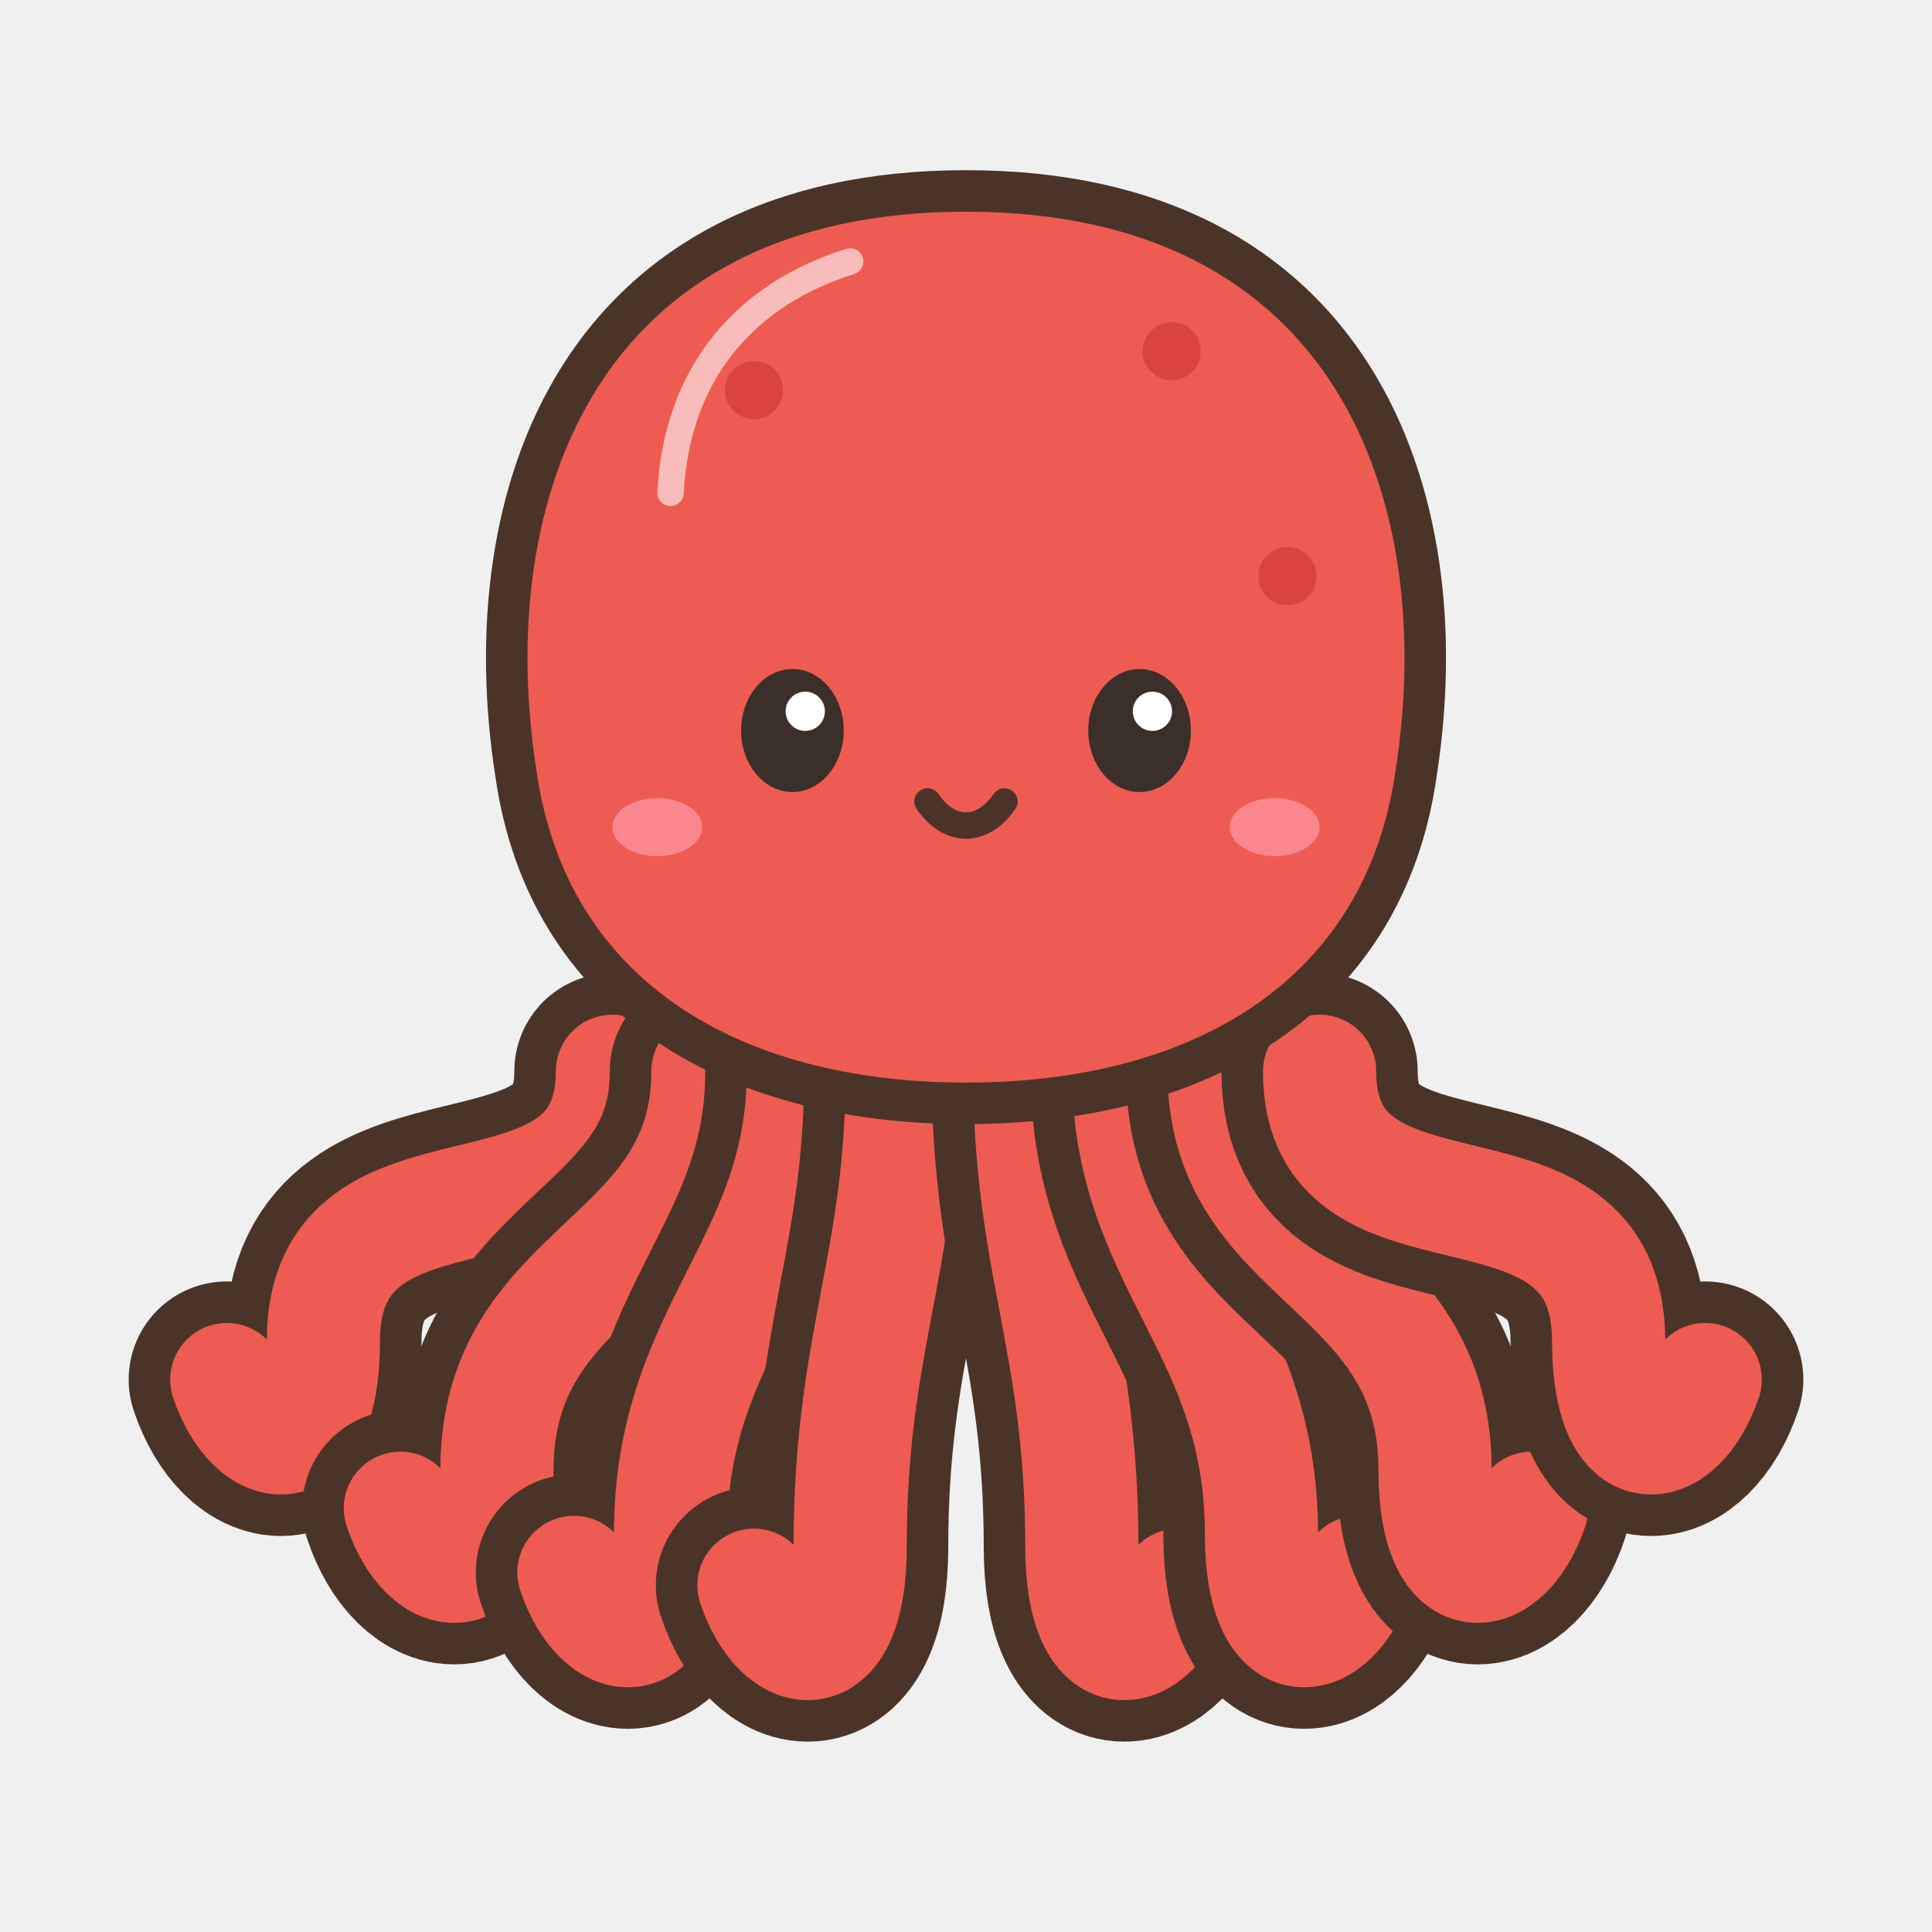
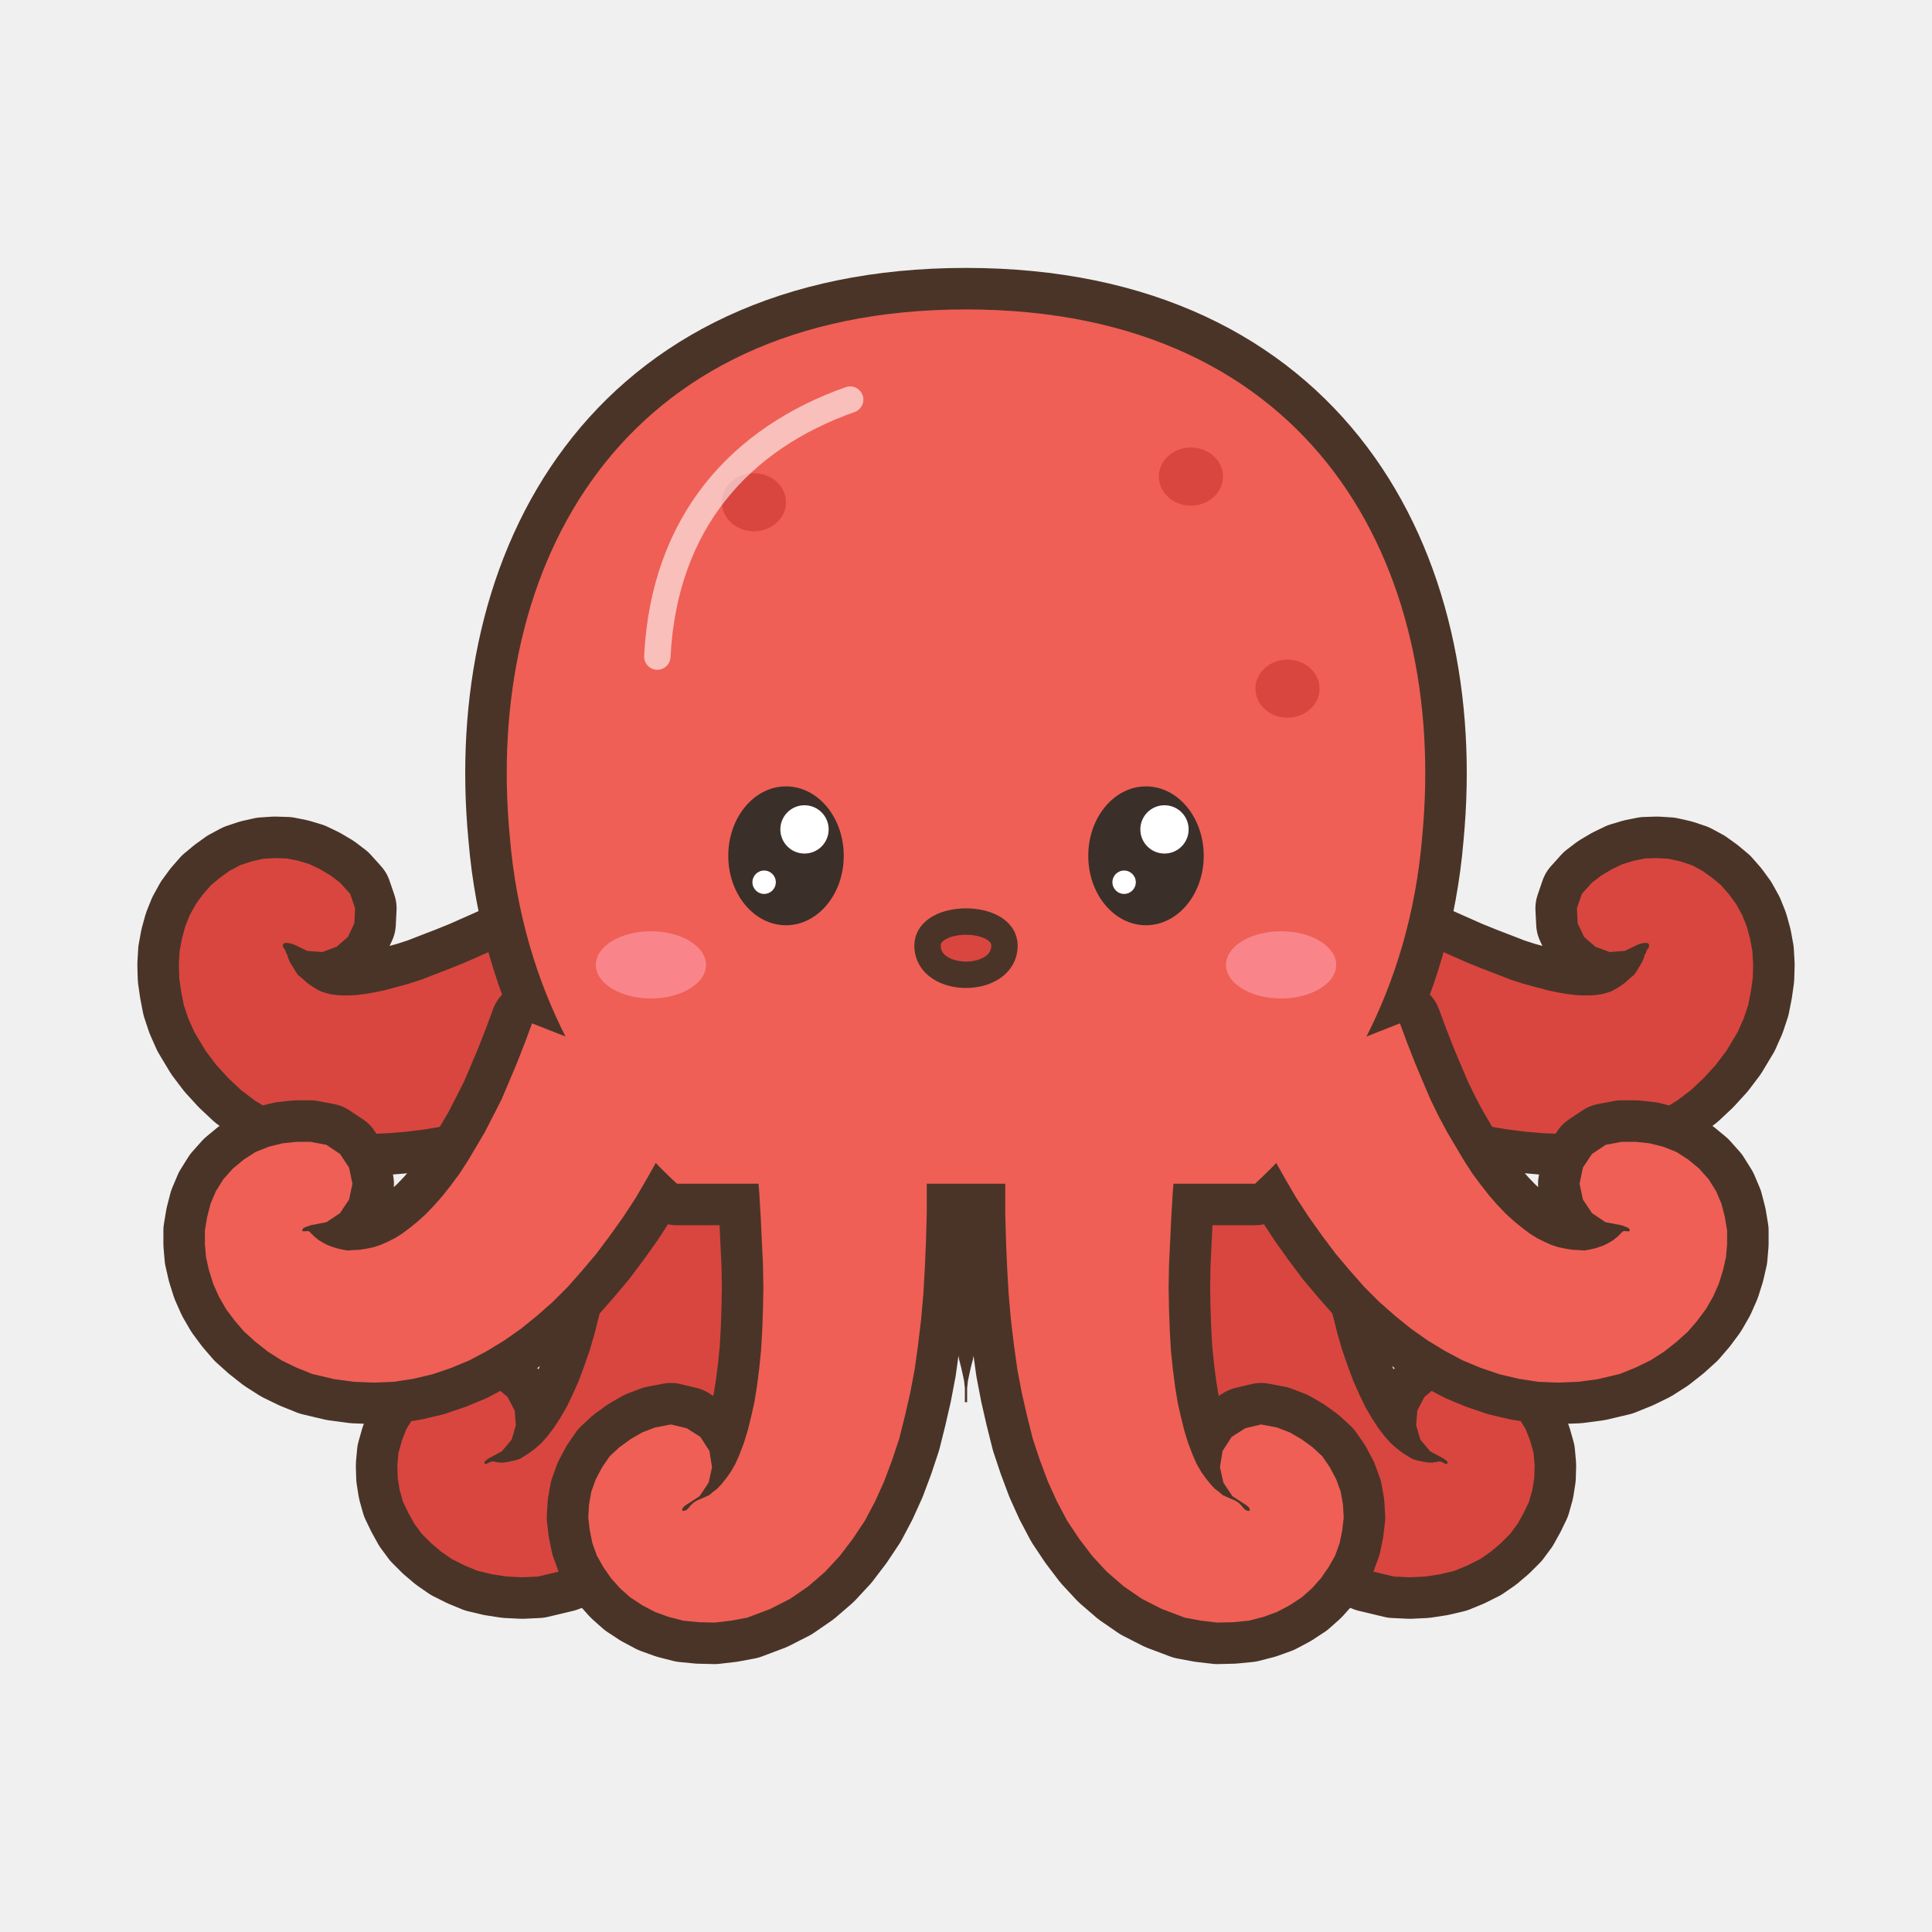
<svg xmlns="http://www.w3.org/2000/svg" viewBox="0 0 512 512" width="512" height="512">
-   <path d="M162.3 283.9 C162.3 335 85.7 300.9 85.7 355.4 C85.7 389.5 67 386.1 60.1 365.6" fill="none" stroke="#4a3428" stroke-width="52" stroke-linejoin="round" stroke-linecap="round" />
-   <path d="M162.3 283.9 C162.3 335 85.7 300.9 85.7 355.4 C85.7 389.5 67 386.1 60.1 365.6" fill="none" stroke="#ee5b52" stroke-width="30" stroke-linejoin="round" stroke-linecap="round" />
-   <path d="M187.6 283.9 C187.6 335 131.7 335 131.7 389.5 C131.7 423.5 112.9 420.1 106.1 399.7" fill="none" stroke="#4a3428" stroke-width="52" stroke-linejoin="round" stroke-linecap="round" />
-   <path d="M187.6 283.9 C187.6 335 131.7 335 131.7 389.5 C131.7 423.5 112.9 420.1 106.1 399.7" fill="none" stroke="#ee5b52" stroke-width="30" stroke-linejoin="round" stroke-linecap="round" />
-   <path d="M212.9 283.9 C212.9 335 177.7 352 177.7 406.5 C177.7 440.6 158.9 437.2 152.1 416.7" fill="none" stroke="#4a3428" stroke-width="52" stroke-linejoin="round" stroke-linecap="round" />
-   <path d="M212.9 283.9 C212.9 335 177.7 352 177.7 406.5 C177.7 440.6 158.9 437.2 152.1 416.7" fill="none" stroke="#ee5b52" stroke-width="30" stroke-linejoin="round" stroke-linecap="round" />
-   <path d="M239.1 283.9 C239.1 335 225.3 355.4 225.3 409.9 C225.3 444 206.6 440.6 199.8 420.1" fill="none" stroke="#4a3428" stroke-width="52" stroke-linejoin="round" stroke-linecap="round" />
-   <path d="M239.1 283.9 C239.1 335 225.3 355.4 225.3 409.9 C225.3 444 206.6 440.6 199.8 420.1" fill="none" stroke="#ee5b52" stroke-width="30" stroke-linejoin="round" stroke-linecap="round" />
-   <path d="M272.9 283.9 C272.9 335 286.7 355.4 286.7 409.9 C286.7 444 305.4 440.6 312.2 420.1" fill="none" stroke="#4a3428" stroke-width="52" stroke-linejoin="round" stroke-linecap="round" />
-   <path d="M272.9 283.9 C272.9 335 286.7 355.4 286.7 409.9 C286.7 444 305.4 440.6 312.2 420.1" fill="none" stroke="#ee5b52" stroke-width="30" stroke-linejoin="round" stroke-linecap="round" />
-   <path d="M299.1 283.9 C299.1 335 334.3 352 334.3 406.5 C334.3 440.6 353.1 437.2 359.9 416.7" fill="none" stroke="#4a3428" stroke-width="52" stroke-linejoin="round" stroke-linecap="round" />
-   <path d="M299.1 283.9 C299.1 335 334.3 352 334.3 406.5 C334.3 440.6 353.1 437.2 359.9 416.7" fill="none" stroke="#ee5b52" stroke-width="30" stroke-linejoin="round" stroke-linecap="round" />
-   <path d="M324.4 283.9 C324.4 335 380.3 335 380.3 389.5 C380.3 423.5 399.1 420.1 405.9 399.7" fill="none" stroke="#4a3428" stroke-width="52" stroke-linejoin="round" stroke-linecap="round" />
-   <path d="M324.4 283.9 C324.4 335 380.3 335 380.3 389.5 C380.3 423.5 399.1 420.1 405.9 399.7" fill="none" stroke="#ee5b52" stroke-width="30" stroke-linejoin="round" stroke-linecap="round" />
-   <path d="M349.7 283.9 C349.7 335 426.3 300.9 426.3 355.4 C426.3 389.5 445 386.1 451.9 365.6" fill="none" stroke="#4a3428" stroke-width="52" stroke-linejoin="round" stroke-linecap="round" />
-   <path d="M349.7 283.9 C349.7 335 426.3 300.9 426.3 355.4 C426.3 389.5 445 386.1 451.9 365.6" fill="none" stroke="#ee5b52" stroke-width="30" stroke-linejoin="round" stroke-linecap="round" />
-   <path d="M256 50.6 C358.2 50.6 387.1 130.6 375.2 205.5 C366.7 263.5 319 292.4 256 292.4 C193 292.4 145.3 263.5 136.8 205.5 C124.9 130.6 153.8 50.6 256 50.6 Z" fill="#ee5b52" stroke="#4a3428" stroke-width="11" stroke-linejoin="round" stroke-linecap="round" />
-   <circle cx="199.8" cy="103.4" r="7.7" fill="#d9443f" />
-   <circle cx="310.5" cy="93.1" r="7.7" fill="#d9443f" />
-   <circle cx="341.2" cy="152.7" r="7.7" fill="#d9443f" />
-   <ellipse cx="210" cy="193.6" rx="13.6" ry="16.3" fill="#3b2f2a" />
-   <circle cx="213.4" cy="188.5" r="5.2" fill="#ffffff" />
-   <ellipse cx="174.2" cy="219.2" rx="11.9" ry="7.7" fill="#ff9aa8" fill-opacity="0.7" />
-   <ellipse cx="302" cy="193.6" rx="13.6" ry="16.3" fill="#3b2f2a" />
-   <circle cx="305.4" cy="188.5" r="5.2" fill="#ffffff" />
-   <ellipse cx="337.8" cy="219.2" rx="11.9" ry="7.7" fill="#ff9aa8" fill-opacity="0.7" />
-   <path d="M245.8 212.4 C251.7 220.9 260.3 220.9 266.2 212.4" fill="none" stroke="#4a3428" stroke-width="7" stroke-linejoin="round" stroke-linecap="round" />
-   <path d="M177.7 130.6 C179.4 98.2 198.1 77.8 225.3 69.3" fill="none" stroke="#ffffff" stroke-width="7" stroke-linejoin="round" stroke-linecap="round" stroke-opacity="0.6" />
+   <path d="M166.7 291.1 L166.2 297.3 L165.8 303.3 L165.2 309.5 L164.5 315.4 L163.9 321.3 L163 327.1 L162.2 332.7 L161.1 338.2 L160 343.5 L158.8 348.5 L157.6 353.3 L156.3 357.8 L154.8 362.1 L153.3 366.1 L151.7 369.7 L150.1 373 L148.4 375.9 L146.7 378.5 L145 380.7 L143.4 382.5 L141.8 383.9 L140.2 385.1 L138.6 386.1 L137.8 386.6 L136.6 387 L135.6 387.2 L134.7 387.4 L134 387.5 L133.4 387.6 L132.8 387.6 L132.3 387.6 L131.8 387.5 L131.5 387.5 L131.2 387.4 L130.8 387.3 L130.6 387.3 L130.3 387.3 L130.1 387.4 L129.8 387.5 L129.6 387.6 L129.4 387.7 L129 387.9 L128.8 388 L128.5 387.9 L128.4 387.7 L128.4 387.4 L128.8 387 L129.5 386.5 L133 384.6 L135.6 381.5 L136.7 377.7 L136.4 373.8 L134.5 370.2 L131.4 367.6 L127.6 366.5 L123.7 366.9 L120.3 367.8 L117.2 369.2 L114.4 371 L111.7 373.3 L109.5 375.8 L107.7 378.7 L106.5 381.8 L105.6 385 L105.3 388.3 L105.4 391.6 L105.9 394.8 L106.8 398 L108.2 400.9 L109.8 403.8 L111.8 406.5 L114.2 408.9 L116.9 411.2 L119.8 413.2 L123.2 414.9 L126.6 416.3 L130.4 417.2 L134.3 417.8 L138.4 418 L142.6 417.8 L149.3 416.2 L154.7 414.1 L159.9 411.4 L164.6 408.2 L169 404.5 L173 400.5 L176.6 396.2 L180 391.6 L183.1 386.7 L185.9 381.6 L188.6 376.2 L190.9 370.8 L193.2 365.1 L195.3 359.3 L197.2 353.2 L198.9 347.2 L200.6 340.9 L202.1 334.6 L203.5 328.1 L204.8 321.7 L206 315.1 L207.1 308.5 L208.1 301.9 L209.1 295.3 Z M302.9 295.3 L303.9 301.9 L304.9 308.5 L306 315.1 L307.2 321.7 L308.5 328.1 L309.9 334.6 L311.4 340.9 L313.1 347.2 L314.8 353.2 L316.7 359.3 L318.8 365.1 L321.1 370.8 L323.4 376.2 L326.1 381.6 L328.9 386.7 L332 391.6 L335.4 396.2 L339 400.5 L343 404.5 L347.4 408.2 L352.1 411.4 L357.3 414.1 L362.7 416.2 L369.4 417.8 L373.6 418 L377.7 417.8 L381.6 417.2 L385.4 416.3 L388.8 414.9 L392.2 413.2 L395.1 411.2 L397.8 408.9 L400.2 406.5 L402.2 403.8 L403.8 400.9 L405.2 398 L406.1 394.8 L406.6 391.6 L406.7 388.3 L406.4 385 L405.5 381.8 L404.3 378.7 L402.5 375.8 L400.3 373.3 L397.6 371 L394.8 369.2 L391.7 367.8 L388.3 366.9 L384.4 366.5 L380.6 367.6 L377.5 370.2 L375.6 373.8 L375.3 377.7 L376.4 381.5 L379 384.6 L382.5 386.5 L383.2 387 L383.6 387.4 L383.6 387.7 L383.5 387.9 L383.2 388 L383 387.9 L382.6 387.7 L382.4 387.6 L382.2 387.5 L381.9 387.4 L381.7 387.3 L381.4 387.3 L381.2 387.3 L380.8 387.4 L380.5 387.5 L380.2 387.5 L379.7 387.6 L379.2 387.6 L378.6 387.6 L378 387.5 L377.3 387.4 L376.4 387.2 L375.4 387 L374.2 386.6 L373.4 386.1 L371.8 385.1 L370.2 383.9 L368.6 382.5 L367 380.7 L365.3 378.5 L363.6 375.9 L361.9 373 L360.3 369.7 L358.7 366.1 L357.2 362.1 L355.7 357.8 L354.4 353.3 L353.2 348.5 L352 343.5 L350.9 338.2 L349.8 332.7 L349 327.1 L348.1 321.3 L347.5 315.4 L346.8 309.5 L346.2 303.3 L345.8 297.3 L345.3 291.1 Z M141.8 246.5 L137 248.8 L132.2 251.1 L127.7 253.1 L123.4 255 L119.2 256.7 L115.3 258.2 L111.7 259.6 L108.3 260.7 L105 261.6 L102 262.4 L99.2 263 L96.8 263.4 L94.5 263.7 L92.5 263.8 L90.7 263.8 L89.2 263.7 L87.7 263.5 L86.5 263.2 L85.2 262.8 L84 262.2 L82.7 261.4 L81.3 260.4 L80 259.2 L79 258.4 L78.3 257.4 L77.7 256.4 L77.2 255.6 L76.8 254.9 L76.5 254.2 L76.3 253.7 L76.2 253.2 L76 252.8 L75.8 252.5 L75.7 252.2 L75.6 251.9 L75.5 251.7 L75.4 251.5 L75.2 251.3 L75.1 251.1 L75 250.9 L75 250.7 L75 250.5 L75 250.2 L75.3 250 L75.6 249.9 L76.2 249.9 L76.9 250 L77.9 250.3 L81.4 252 L85.4 252.3 L89.2 250.9 L92.2 248.3 L93.9 244.7 L94.1 240.7 L92.8 236.9 L90.1 233.9 L87.6 232 L84.9 230.4 L82 229 L79 228.1 L76 227.5 L72.8 227.4 L69.7 227.6 L66.6 228.3 L63.6 229.3 L60.8 230.8 L58.3 232.6 L55.9 234.6 L53.8 237 L51.9 239.6 L50.3 242.5 L49.1 245.5 L48.2 248.8 L47.6 252.1 L47.4 255.6 L47.5 259.2 L48 262.7 L48.7 266.3 L49.9 269.9 L51.5 273.5 L54.5 278.5 L57.3 282.2 L60.5 285.7 L63.9 288.9 L67.6 291.7 L71.6 294.1 L75.8 296.1 L80.2 297.7 L84.7 298.9 L89.2 299.8 L93.8 300.3 L98.5 300.5 L103.1 300.3 L107.8 299.9 L112.6 299.3 L117.4 298.5 L122.3 297.5 L127.2 296.2 L132.3 294.8 L137.4 293.2 L142.7 291.5 L147.9 289.6 L153.4 287.6 L159 285.5 Z M353 285.5 L358.6 287.6 L364.1 289.6 L369.3 291.5 L374.6 293.2 L379.7 294.8 L384.8 296.2 L389.7 297.5 L394.6 298.5 L399.4 299.3 L404.2 299.9 L408.9 300.3 L413.5 300.5 L418.2 300.3 L422.8 299.8 L427.3 298.9 L431.8 297.7 L436.2 296.1 L440.4 294.1 L444.4 291.7 L448.1 288.9 L451.5 285.7 L454.7 282.2 L457.5 278.5 L460.5 273.5 L462.1 269.9 L463.3 266.3 L464 262.7 L464.5 259.2 L464.6 255.6 L464.4 252.1 L463.8 248.8 L462.9 245.5 L461.7 242.5 L460.1 239.6 L458.2 237 L456.1 234.6 L453.7 232.6 L451.2 230.8 L448.4 229.3 L445.4 228.3 L442.3 227.6 L439.2 227.4 L436 227.5 L433 228.1 L430 229 L427.1 230.4 L424.4 232 L421.9 233.9 L419.2 236.9 L417.9 240.7 L418.1 244.7 L419.8 248.3 L422.8 250.9 L426.6 252.3 L430.6 252 L434.1 250.3 L435.1 250 L435.8 249.9 L436.4 249.9 L436.7 250 L437 250.2 L437 250.5 L437 250.7 L437 250.9 L436.9 251.1 L436.8 251.3 L436.6 251.5 L436.5 251.7 L436.4 251.9 L436.3 252.2 L436.2 252.5 L436 252.8 L435.8 253.2 L435.7 253.7 L435.5 254.2 L435.2 254.9 L434.8 255.6 L434.3 256.4 L433.7 257.4 L433 258.4 L432 259.2 L430.7 260.4 L429.3 261.4 L428 262.2 L426.8 262.8 L425.5 263.2 L424.3 263.5 L422.8 263.7 L421.3 263.8 L419.5 263.8 L417.5 263.7 L415.2 263.4 L412.8 263 L410 262.4 L407 261.6 L403.7 260.7 L400.3 259.6 L396.7 258.2 L392.8 256.7 L388.6 255 L384.3 253.1 L379.8 251.1 L375 248.8 L370.2 246.5 Z" fill="#4a3428" stroke="#4a3428" stroke-width="22" stroke-linejoin="round" stroke-linecap="round" />
+   <path d="M166.7 291.1 L166.2 297.3 L165.8 303.3 L165.2 309.5 L164.5 315.4 L163.9 321.3 L163 327.1 L162.2 332.7 L161.1 338.2 L160 343.5 L158.8 348.5 L157.6 353.3 L156.3 357.8 L154.8 362.1 L153.3 366.1 L151.7 369.7 L150.1 373 L148.4 375.9 L146.7 378.5 L145 380.7 L143.4 382.5 L141.8 383.9 L140.2 385.1 L138.6 386.1 L137.8 386.6 L136.6 387 L135.6 387.2 L134.7 387.4 L134 387.5 L133.4 387.6 L132.8 387.6 L132.3 387.6 L131.8 387.5 L131.5 387.5 L131.2 387.4 L130.8 387.3 L130.6 387.3 L130.3 387.3 L130.1 387.4 L129.8 387.5 L129.6 387.6 L129.4 387.7 L129 387.9 L128.8 388 L128.5 387.9 L128.4 387.7 L128.4 387.4 L128.8 387 L129.5 386.5 L133 384.6 L135.6 381.5 L136.7 377.7 L136.4 373.8 L134.5 370.2 L131.4 367.6 L127.6 366.5 L123.7 366.9 L120.3 367.8 L117.2 369.2 L114.4 371 L111.7 373.3 L109.5 375.8 L107.7 378.7 L106.5 381.8 L105.6 385 L105.3 388.3 L105.4 391.6 L105.9 394.8 L106.8 398 L108.2 400.9 L109.8 403.8 L111.8 406.5 L114.2 408.9 L116.9 411.2 L119.8 413.2 L123.2 414.9 L126.6 416.3 L130.4 417.2 L134.3 417.8 L138.4 418 L142.6 417.8 L149.3 416.2 L154.7 414.1 L159.9 411.4 L164.6 408.2 L169 404.5 L173 400.5 L176.6 396.2 L180 391.6 L183.1 386.7 L185.9 381.6 L188.6 376.2 L190.9 370.8 L193.2 365.1 L195.3 359.3 L197.2 353.2 L198.9 347.2 L200.6 340.9 L202.1 334.6 L203.5 328.1 L204.8 321.7 L206 315.1 L207.1 308.5 L208.1 301.9 L209.1 295.3 Z" fill="#d9463f" />
+   <path d="M302.9 295.3 L303.9 301.9 L304.9 308.5 L306 315.1 L307.2 321.7 L308.5 328.1 L309.9 334.6 L311.4 340.9 L313.1 347.2 L314.8 353.2 L316.7 359.3 L318.8 365.1 L321.1 370.8 L323.4 376.2 L326.1 381.6 L328.9 386.7 L332 391.6 L335.4 396.2 L339 400.5 L343 404.5 L347.4 408.2 L352.1 411.4 L357.3 414.1 L362.7 416.2 L369.4 417.8 L373.6 418 L377.7 417.8 L381.6 417.2 L385.4 416.3 L388.8 414.9 L392.2 413.2 L395.1 411.2 L397.8 408.9 L400.2 406.5 L402.2 403.8 L403.8 400.9 L405.2 398 L406.1 394.8 L406.6 391.6 L406.7 388.3 L406.4 385 L405.5 381.8 L404.3 378.7 L402.5 375.8 L400.3 373.3 L397.6 371 L394.8 369.2 L391.7 367.8 L388.3 366.9 L384.4 366.5 L380.6 367.6 L377.5 370.2 L375.6 373.8 L375.3 377.7 L376.4 381.5 L379 384.6 L382.5 386.5 L383.2 387 L383.6 387.4 L383.6 387.7 L383.5 387.9 L383.2 388 L383 387.9 L382.6 387.7 L382.4 387.6 L382.2 387.5 L381.9 387.4 L381.7 387.3 L381.4 387.3 L381.2 387.3 L380.8 387.4 L380.5 387.5 L380.2 387.5 L379.7 387.6 L379.2 387.6 L378.6 387.6 L378 387.5 L377.3 387.4 L376.4 387.2 L375.4 387 L374.2 386.6 L373.4 386.1 L371.8 385.1 L370.2 383.9 L368.6 382.5 L367 380.7 L365.3 378.5 L363.6 375.9 L361.9 373 L360.3 369.7 L358.7 366.1 L357.2 362.1 L355.7 357.8 L354.4 353.3 L353.2 348.5 L352 343.5 L350.9 338.2 L349.8 332.7 L349 327.1 L348.1 321.3 L347.5 315.4 L346.8 309.5 L346.2 303.3 L345.8 297.3 L345.3 291.1 Z" fill="#d9463f" />
+   <path d="M141.8 246.5 L137 248.8 L132.2 251.1 L127.7 253.1 L123.4 255 L119.2 256.7 L115.3 258.2 L111.7 259.6 L108.3 260.7 L105 261.6 L102 262.4 L99.2 263 L96.8 263.4 L94.5 263.7 L92.5 263.8 L90.7 263.8 L89.2 263.7 L87.7 263.5 L86.5 263.2 L85.2 262.8 L84 262.2 L82.7 261.4 L81.3 260.4 L80 259.2 L79 258.4 L78.3 257.4 L77.7 256.4 L77.2 255.6 L76.8 254.9 L76.5 254.2 L76.3 253.7 L76.2 253.2 L76 252.8 L75.8 252.5 L75.7 252.2 L75.6 251.9 L75.5 251.7 L75.4 251.5 L75.2 251.3 L75.1 251.1 L75 250.9 L75 250.7 L75 250.5 L75 250.2 L75.3 250 L75.6 249.9 L76.2 249.9 L76.9 250 L77.9 250.3 L81.4 252 L85.4 252.3 L89.2 250.9 L92.2 248.3 L93.9 244.7 L94.1 240.7 L92.8 236.9 L90.1 233.9 L87.6 232 L84.9 230.4 L82 229 L79 228.1 L76 227.5 L72.8 227.4 L69.7 227.6 L66.6 228.3 L63.6 229.3 L60.8 230.8 L58.3 232.6 L55.9 234.6 L53.8 237 L51.9 239.6 L50.3 242.5 L49.1 245.5 L48.2 248.8 L47.6 252.1 L47.4 255.6 L47.5 259.2 L48 262.7 L48.7 266.3 L49.9 269.9 L51.5 273.5 L54.5 278.5 L57.3 282.2 L60.5 285.7 L63.9 288.9 L67.6 291.7 L71.6 294.1 L75.8 296.1 L80.2 297.7 L84.7 298.9 L89.2 299.8 L93.8 300.3 L98.5 300.5 L103.1 300.3 L107.8 299.9 L112.6 299.3 L117.4 298.5 L122.3 297.5 L127.2 296.2 L132.3 294.8 L137.4 293.2 L142.7 291.5 L147.9 289.6 L153.4 287.6 L159 285.5 Z" fill="#d9463f" />
+   <path d="M353 285.5 L358.6 287.6 L364.1 289.6 L369.3 291.5 L374.6 293.2 L379.7 294.8 L384.8 296.2 L389.7 297.5 L394.6 298.5 L399.4 299.3 L404.2 299.9 L408.9 300.3 L413.5 300.5 L418.2 300.3 L422.8 299.8 L427.3 298.9 L431.8 297.7 L436.2 296.1 L440.4 294.1 L444.4 291.7 L448.1 288.9 L451.5 285.7 L454.7 282.2 L457.5 278.5 L460.5 273.5 L462.1 269.9 L463.3 266.3 L464 262.7 L464.5 259.2 L464.6 255.6 L464.4 252.1 L463.8 248.8 L462.9 245.5 L461.7 242.5 L460.1 239.6 L458.2 237 L456.1 234.6 L453.7 232.6 L451.2 230.8 L448.4 229.3 L445.4 228.3 L442.3 227.6 L439.2 227.4 L436 227.5 L433 228.1 L430 229 L427.1 230.4 L424.4 232 L421.9 233.9 L419.2 236.9 L417.9 240.7 L418.1 244.7 L419.8 248.3 L422.8 250.9 L426.6 252.3 L430.6 252 L434.1 250.3 L435.1 250 L435.8 249.9 L436.4 249.9 L436.7 250 L437 250.2 L437 250.5 L437 250.7 L437 250.9 L436.9 251.1 L436.8 251.3 L436.6 251.5 L436.5 251.7 L436.4 251.9 L436.3 252.2 L436.2 252.5 L436 252.8 L435.8 253.2 L435.7 253.7 L435.5 254.2 L435.2 254.9 L434.8 255.6 L434.3 256.4 L433.7 257.4 L433 258.4 L432 259.2 L430.7 260.4 L429.3 261.4 L428 262.2 L426.8 262.8 L425.5 263.2 L424.3 263.5 L422.8 263.7 L421.3 263.8 L419.5 263.8 L417.5 263.7 L415.2 263.4 L412.8 263 L410 262.4 L407 261.6 L403.7 260.7 L400.3 259.6 L396.7 258.2 L392.8 256.7 L388.6 255 L384.3 253.1 L379.8 251.1 L375 248.8 L370.2 246.5 Z" fill="#d9463f" />
+   <path d="M199 295.2 L199.8 302.2 L200.6 309.1 L201.2 315.9 L201.6 322.6 L201.9 329 L202.2 335.2 L202.3 341.2 L202.2 346.9 L202 352.5 L201.7 357.8 L201.2 362.7 L200.6 367.4 L199.9 371.7 L199 375.7 L198.1 379.3 L197.1 382.5 L196 385.4 L194.9 387.9 L193.7 390 L192.5 391.7 L191.3 393.2 L190.1 394.5 L188.8 395.5 L188 396.2 L186.9 396.7 L186 397.1 L185.3 397.4 L184.8 397.6 L184.5 397.8 L184.1 398 L184 398.1 L183.7 398.3 L183.5 398.5 L183.4 398.6 L183.2 398.8 L183 399 L182.9 399.1 L182.7 399.4 L182.4 399.7 L182.2 399.9 L181.9 400.2 L181.6 400.3 L181.2 400.4 L181 400.4 L180.8 400.3 L180.8 399.9 L181.1 399.4 L181.7 398.9 L185.4 396.5 L187.8 392.9 L188.7 388.8 L188 384.5 L185.6 380.8 L182 378.5 L177.8 377.5 L173.6 378.3 L170.2 379.6 L167.1 381.4 L164.2 383.5 L161.6 385.9 L159.6 388.8 L157.9 392 L156.7 395.3 L156.1 398.7 L155.9 402.2 L156.3 405.6 L157 409 L158.2 412.3 L159.9 415.3 L161.9 418.2 L164.3 420.9 L167 423.3 L170.2 425.4 L173.6 427.2 L177.2 428.5 L181.1 429.5 L185.2 429.9 L189.4 430 L193.7 429.5 L198 428.7 L204.1 426.4 L209.4 423.7 L214.2 420.4 L218.6 416.6 L222.5 412.4 L226 407.8 L229.2 403 L231.9 397.9 L234.3 392.6 L236.4 387 L238.3 381.3 L239.8 375.3 L241.2 369.2 L242.4 362.9 L243.3 356.4 L244.1 349.7 L244.7 342.9 L245.1 335.9 L245.4 328.8 L245.6 321.5 L245.6 314.1 L245.4 306.6 L245.2 299 L244.8 291.3 Z M267.2 291.3 L266.8 299 L266.6 306.6 L266.4 314.1 L266.4 321.5 L266.6 328.8 L266.9 335.9 L267.3 342.9 L267.9 349.7 L268.7 356.4 L269.6 362.9 L270.8 369.2 L272.2 375.3 L273.7 381.3 L275.6 387 L277.7 392.6 L280.1 397.9 L282.8 403 L286 407.8 L289.5 412.4 L293.4 416.6 L297.8 420.4 L302.6 423.7 L307.9 426.4 L314 428.7 L318.3 429.5 L322.6 430 L326.8 429.9 L330.9 429.5 L334.8 428.5 L338.4 427.2 L341.8 425.4 L345 423.3 L347.7 420.9 L350.1 418.2 L352.1 415.3 L353.8 412.3 L355 409 L355.7 405.6 L356.1 402.2 L355.9 398.7 L355.3 395.3 L354.1 392 L352.4 388.8 L350.4 385.9 L347.8 383.5 L344.9 381.4 L341.8 379.6 L338.4 378.3 L334.2 377.5 L330 378.5 L326.4 380.8 L324 384.5 L323.3 388.8 L324.2 392.9 L326.6 396.5 L330.3 398.9 L330.9 399.4 L331.2 399.9 L331.2 400.3 L331 400.4 L330.8 400.4 L330.4 400.3 L330.1 400.2 L329.8 399.9 L329.6 399.7 L329.3 399.4 L329.1 399.1 L329 399 L328.8 398.8 L328.6 398.6 L328.5 398.5 L328.3 398.3 L328 398.1 L327.9 398 L327.5 397.8 L327.2 397.6 L326.7 397.4 L326 397.1 L325.1 396.7 L324 396.2 L323.2 395.5 L321.9 394.5 L320.7 393.2 L319.5 391.7 L318.3 390 L317.1 387.9 L316 385.4 L314.9 382.5 L313.9 379.3 L313 375.7 L312.1 371.7 L311.4 367.4 L310.8 362.7 L310.3 357.8 L310 352.5 L309.8 346.9 L309.7 341.2 L309.8 335.2 L310.1 329 L310.4 322.6 L310.8 315.9 L311.4 309.1 L312.2 302.2 L313 295.2 Z M141 271.2 L139 276.6 L137 281.7 L134.9 286.7 L132.9 291.4 L130.6 295.9 L128.5 300 L126.2 303.9 L124 307.6 L121.8 311 L119.5 314.1 L117.3 316.9 L115.1 319.4 L112.9 321.7 L110.7 323.7 L108.6 325.4 L106.6 326.9 L104.7 328.1 L102.7 329.1 L100.9 329.9 L99.1 330.5 L97.2 330.9 L95.3 331.2 L93.4 331.3 L92.1 331.4 L90.5 331.1 L89.2 330.8 L88 330.4 L86.9 330 L85.9 329.5 L85.2 329.1 L84.4 328.6 L83.8 328.1 L83.3 327.7 L82.9 327.3 L82.5 326.9 L82.2 326.6 L81.9 326.3 L81.7 326.3 L81.4 326.2 L81.2 326.3 L80.8 326.3 L80.5 326.3 L80.2 326.3 L80.1 326.1 L80.2 325.7 L80.5 325.4 L81.2 325.1 L82.3 324.7 L86.5 323.9 L90.1 321.5 L92.5 317.9 L93.4 313.7 L92.5 309.4 L90.1 305.8 L86.5 303.4 L82.3 302.6 L78.5 302.6 L74.8 303 L71.2 303.9 L67.7 305.3 L64.6 307.3 L61.7 309.7 L59.2 312.5 L57.2 315.7 L55.8 319 L54.9 322.5 L54.3 326.1 L54.3 329.7 L54.6 333.2 L55.4 336.7 L56.5 340.2 L58 343.6 L59.9 346.9 L62.2 350 L64.7 352.9 L67.7 355.6 L71 358.2 L74.6 360.5 L78.5 362.4 L82.7 364.1 L88.6 365.5 L93.9 366.2 L99.1 366.4 L104.3 366.2 L109.5 365.4 L114.6 364.2 L119.6 362.5 L124.4 360.5 L129.1 358 L133.7 355.2 L138.1 352.1 L142.3 348.7 L146.5 345 L150.4 341.1 L154.2 336.8 L158 332.3 L161.6 327.5 L165.1 322.6 L168.5 317.4 L171.7 311.9 L174.9 306.2 L177.9 300.4 L180.9 294.3 L183.7 288 Z M328.3 288 L331.1 294.3 L334.1 300.4 L337.1 306.2 L340.3 311.9 L343.5 317.4 L346.9 322.6 L350.4 327.5 L354 332.3 L357.8 336.8 L361.6 341.1 L365.5 345 L369.7 348.7 L373.9 352.1 L378.3 355.2 L382.9 358 L387.6 360.5 L392.4 362.5 L397.4 364.2 L402.5 365.4 L407.7 366.2 L412.9 366.4 L418.1 366.2 L423.4 365.5 L429.3 364.1 L433.5 362.4 L437.4 360.5 L441 358.2 L444.3 355.6 L447.3 352.9 L449.8 350 L452.1 346.9 L454 343.6 L455.5 340.2 L456.6 336.7 L457.4 333.2 L457.7 329.7 L457.7 326.1 L457.1 322.5 L456.2 319 L454.8 315.7 L452.8 312.5 L450.3 309.7 L447.4 307.3 L444.3 305.3 L440.8 303.9 L437.2 303 L433.5 302.6 L429.7 302.6 L425.5 303.4 L421.9 305.8 L419.5 309.4 L418.6 313.7 L419.5 317.9 L421.9 321.5 L425.5 323.9 L429.7 324.7 L430.8 325.1 L431.5 325.4 L431.8 325.7 L431.9 326.1 L431.8 326.3 L431.5 326.3 L431.2 326.3 L430.8 326.3 L430.6 326.2 L430.3 326.3 L430.1 326.3 L429.8 326.6 L429.5 326.9 L429.1 327.3 L428.7 327.7 L428.2 328.1 L427.6 328.6 L426.8 329.1 L426.1 329.5 L425.1 330 L424 330.4 L422.8 330.8 L421.5 331.1 L419.9 331.4 L418.6 331.3 L416.7 331.2 L414.8 330.9 L412.9 330.5 L411.1 329.9 L409.3 329.1 L407.3 328.1 L405.4 326.9 L403.4 325.4 L401.3 323.7 L399.1 321.7 L396.9 319.4 L394.7 316.9 L392.5 314.1 L390.2 311 L388 307.6 L385.8 303.9 L383.5 300 L381.3 295.9 L379.1 291.4 L377.1 286.7 L375 281.7 L373 276.6 L371 271.2 Z M256 82 C348 82 383.7 150.2 376.9 221.7 C373.5 262.6 354.8 293.2 332.6 313.7 L179.4 313.7 C157.2 293.2 138.5 262.6 135.1 221.7 C128.3 150.2 164 82 256 82 Z" fill="#4a3428" stroke="#4a3428" stroke-width="22" stroke-linejoin="round" stroke-linecap="round" />
+   <path d="M199 295.2 L199.8 302.2 L200.6 309.1 L201.2 315.9 L201.6 322.6 L201.9 329 L202.2 335.2 L202.3 341.2 L202.2 346.9 L202 352.5 L201.7 357.8 L201.2 362.7 L200.6 367.4 L199.9 371.7 L199 375.7 L198.1 379.3 L197.1 382.5 L196 385.4 L194.9 387.9 L193.7 390 L192.5 391.7 L191.3 393.2 L190.1 394.5 L188.8 395.5 L188 396.2 L186.9 396.7 L186 397.1 L185.3 397.4 L184.8 397.6 L184.5 397.8 L184.1 398 L184 398.1 L183.7 398.3 L183.5 398.5 L183.4 398.6 L183.2 398.8 L183 399 L182.9 399.1 L182.7 399.4 L182.4 399.7 L182.2 399.9 L181.9 400.2 L181.6 400.3 L181.2 400.4 L181 400.4 L180.8 400.3 L180.8 399.9 L181.1 399.4 L181.7 398.9 L185.4 396.5 L187.8 392.9 L188.7 388.8 L188 384.5 L185.6 380.8 L182 378.5 L177.8 377.5 L173.6 378.3 L170.2 379.6 L167.1 381.4 L164.2 383.5 L161.6 385.9 L159.6 388.8 L157.9 392 L156.7 395.3 L156.1 398.7 L155.9 402.2 L156.3 405.6 L157 409 L158.2 412.3 L159.9 415.3 L161.9 418.2 L164.3 420.9 L167 423.3 L170.2 425.4 L173.6 427.2 L177.2 428.5 L181.1 429.5 L185.2 429.9 L189.4 430 L193.7 429.5 L198 428.7 L204.1 426.4 L209.4 423.7 L214.2 420.4 L218.6 416.6 L222.5 412.4 L226 407.8 L229.2 403 L231.9 397.9 L234.3 392.6 L236.4 387 L238.3 381.3 L239.8 375.3 L241.2 369.2 L242.4 362.9 L243.3 356.4 L244.1 349.7 L244.7 342.9 L245.1 335.9 L245.4 328.8 L245.6 321.5 L245.6 314.1 L245.4 306.6 L245.2 299 L244.8 291.3 Z" fill="#ef5f55" />
+   <path d="M267.2 291.3 L266.8 299 L266.6 306.6 L266.4 314.1 L266.4 321.5 L266.6 328.8 L266.9 335.9 L267.3 342.9 L267.9 349.7 L268.7 356.4 L269.6 362.9 L270.8 369.2 L272.2 375.3 L273.7 381.3 L275.6 387 L277.7 392.6 L280.1 397.9 L282.8 403 L286 407.8 L289.5 412.4 L293.4 416.6 L297.8 420.4 L302.6 423.7 L307.9 426.4 L314 428.7 L318.3 429.5 L322.6 430 L326.8 429.9 L330.9 429.5 L334.8 428.5 L338.4 427.2 L341.8 425.4 L345 423.3 L347.7 420.9 L350.1 418.2 L352.1 415.3 L353.8 412.3 L355 409 L355.7 405.6 L356.1 402.2 L355.9 398.7 L355.3 395.3 L354.1 392 L352.4 388.8 L350.4 385.9 L347.8 383.5 L344.9 381.4 L341.8 379.6 L338.4 378.3 L334.2 377.5 L330 378.5 L326.4 380.8 L324 384.5 L323.3 388.8 L324.2 392.9 L326.6 396.5 L330.3 398.9 L330.9 399.4 L331.2 399.9 L331.2 400.3 L331 400.4 L330.8 400.4 L330.4 400.3 L330.1 400.2 L329.8 399.9 L329.6 399.7 L329.3 399.4 L329.1 399.1 L329 399 L328.8 398.8 L328.6 398.6 L328.5 398.5 L328.3 398.3 L328 398.1 L327.9 398 L327.5 397.8 L327.2 397.6 L326.7 397.4 L326 397.1 L325.1 396.7 L324 396.2 L323.2 395.5 L321.9 394.5 L320.7 393.2 L319.5 391.7 L318.3 390 L317.1 387.9 L316 385.4 L314.9 382.5 L313.9 379.3 L313 375.7 L312.1 371.7 L311.4 367.4 L310.8 362.7 L310.3 357.8 L310 352.5 L309.8 346.9 L309.7 341.2 L309.8 335.2 L310.1 329 L310.4 322.6 L310.8 315.9 L311.4 309.1 L312.2 302.2 L313 295.2 Z" fill="#ef5f55" />
+   <path d="M141 271.2 L139 276.6 L137 281.7 L134.9 286.7 L132.9 291.4 L130.6 295.9 L128.5 300 L126.2 303.9 L124 307.6 L121.8 311 L119.5 314.1 L117.3 316.9 L115.1 319.4 L112.9 321.7 L110.7 323.7 L108.6 325.4 L106.6 326.9 L104.7 328.1 L102.7 329.1 L100.9 329.9 L99.1 330.5 L97.2 330.9 L95.3 331.2 L93.4 331.3 L92.1 331.4 L90.5 331.1 L89.2 330.8 L88 330.4 L86.9 330 L85.9 329.5 L85.2 329.1 L84.4 328.6 L83.8 328.1 L83.3 327.7 L82.9 327.3 L82.5 326.9 L82.2 326.6 L81.9 326.3 L81.7 326.3 L81.4 326.2 L81.2 326.3 L80.8 326.3 L80.5 326.3 L80.2 326.3 L80.1 326.1 L80.2 325.7 L80.5 325.4 L81.2 325.1 L82.3 324.7 L86.5 323.9 L90.1 321.5 L92.5 317.9 L93.4 313.7 L92.5 309.4 L90.1 305.8 L86.5 303.4 L82.3 302.6 L78.5 302.6 L74.8 303 L71.2 303.9 L67.7 305.3 L64.6 307.3 L61.7 309.7 L59.2 312.5 L57.2 315.7 L55.8 319 L54.9 322.5 L54.3 326.1 L54.3 329.7 L54.6 333.2 L55.4 336.7 L56.5 340.2 L58 343.6 L59.9 346.9 L62.2 350 L64.7 352.9 L67.7 355.6 L71 358.2 L74.6 360.5 L78.5 362.4 L82.7 364.1 L88.6 365.5 L93.9 366.2 L99.1 366.4 L104.3 366.2 L109.5 365.4 L114.6 364.2 L119.6 362.5 L124.4 360.5 L129.1 358 L133.7 355.2 L138.1 352.1 L142.3 348.7 L146.5 345 L150.4 341.1 L154.2 336.8 L158 332.3 L161.6 327.5 L165.1 322.6 L168.5 317.4 L171.7 311.9 L174.9 306.2 L177.9 300.4 L180.9 294.3 L183.7 288 Z" fill="#ef5f55" />
+   <path d="M328.3 288 L331.1 294.3 L334.1 300.4 L337.1 306.2 L340.3 311.9 L343.5 317.4 L346.9 322.6 L350.4 327.5 L354 332.3 L357.8 336.8 L361.6 341.1 L365.5 345 L369.7 348.7 L373.9 352.1 L378.3 355.2 L382.9 358 L387.6 360.5 L392.4 362.5 L397.4 364.2 L402.5 365.4 L407.7 366.2 L412.9 366.4 L418.1 366.2 L423.4 365.5 L429.3 364.1 L433.5 362.4 L437.4 360.5 L441 358.2 L444.3 355.6 L447.3 352.9 L449.8 350 L452.1 346.9 L454 343.6 L455.5 340.2 L456.6 336.7 L457.4 333.2 L457.7 329.7 L457.7 326.1 L457.1 322.5 L456.2 319 L454.8 315.7 L452.8 312.5 L450.3 309.7 L447.4 307.3 L444.3 305.3 L440.8 303.9 L437.2 303 L433.5 302.6 L429.7 302.6 L425.5 303.4 L421.9 305.8 L419.5 309.4 L418.6 313.7 L419.5 317.9 L421.9 321.5 L425.5 323.9 L429.7 324.7 L430.8 325.1 L431.5 325.4 L431.8 325.7 L431.9 326.1 L431.8 326.3 L431.5 326.3 L431.2 326.3 L430.8 326.3 L430.6 326.2 L430.3 326.3 L430.1 326.3 L429.8 326.6 L429.5 326.9 L429.1 327.3 L428.7 327.7 L428.2 328.1 L427.6 328.6 L426.8 329.1 L426.1 329.5 L425.1 330 L424 330.4 L422.8 330.8 L421.5 331.1 L419.9 331.4 L418.6 331.3 L416.7 331.2 L414.8 330.9 L412.9 330.5 L411.1 329.9 L409.3 329.1 L407.3 328.1 L405.4 326.9 L403.4 325.4 L401.3 323.7 L399.1 321.7 L396.9 319.4 L394.7 316.9 L392.5 314.1 L390.2 311 L388 307.6 L385.8 303.9 L383.5 300 L381.3 295.9 L379.1 291.4 L377.1 286.7 L375 281.7 L373 276.6 L371 271.2 Z" fill="#ef5f55" />
+   <path d="M256 82 C348 82 383.7 150.2 376.9 221.7 C373.5 262.6 354.8 293.2 332.6 313.7 L179.4 313.7 C157.2 293.2 138.5 262.6 135.1 221.7 C128.3 150.2 164 82 256 82 Z" fill="#ef5f55" />
+   <path d="M252.2 315.4 L252.2 317.6 L252.2 319.7 L252.2 321.8 L252.2 324 L252.2 326.2 L252.2 328.3 L252.2 330.3 L252.2 332.5 L252.2 334.5 L252.2 336.6 L252.2 338.7 L252.2 340.7 L252.2 342.7 L252.2 344.7 L252.2 346.7 L252.2 348.7 L252.3 350.7 L252.6 352.7 L252.9 354.6 L253.4 356.6 L253.8 358.4 L254.2 360.4 L254.7 362.3 L255.1 364.1 L255.5 366 L255.7 367.9 L255.7 369.7 L255.7 371.6 L256.3 371.6 L256.3 369.7 L256.3 367.9 L256.5 366 L256.9 364.1 L257.3 362.3 L257.8 360.4 L258.2 358.4 L258.6 356.6 L259.1 354.6 L259.4 352.7 L259.7 350.7 L259.8 348.7 L259.8 346.7 L259.8 344.7 L259.8 342.7 L259.8 340.7 L259.8 338.7 L259.8 336.6 L259.8 334.5 L259.8 332.5 L259.8 330.3 L259.8 328.3 L259.8 326.2 L259.8 324 L259.8 321.8 L259.8 319.7 L259.8 317.6 L259.8 315.4 Z" fill="#4a3428" />
+   <ellipse cx="199.8" cy="133.1" rx="8.5" ry="7.7" fill="#d9463f" />
+   <ellipse cx="315.6" cy="126.3" rx="8.5" ry="7.7" fill="#d9463f" />
+   <ellipse cx="341.2" cy="182.5" rx="8.5" ry="7.7" fill="#d9463f" />
+   <ellipse cx="208.3" cy="226.8" rx="15.3" ry="18.4" fill="#3b2f2a" />
+   <circle cx="213.2" cy="219.8" r="6.4" fill="#ffffff" />
+   <circle cx="202.5" cy="233.8" r="3.1" fill="#ffffff" />
+   <ellipse cx="303.7" cy="226.8" rx="15.3" ry="18.4" fill="#3b2f2a" />
+   <circle cx="308.6" cy="219.8" r="6.4" fill="#ffffff" />
+   <circle cx="297.9" cy="233.8" r="3.1" fill="#ffffff" />
+   <ellipse cx="172.5" cy="255.7" rx="14.6" ry="8.9" fill="#ff9aa8" fill-opacity="0.65" />
+   <ellipse cx="339.5" cy="255.7" rx="14.6" ry="8.9" fill="#ff9aa8" fill-opacity="0.65" />
+   <path d="M245.8 250.6 C245.8 242.1 266.2 242.1 266.2 250.6 C266.2 260.9 245.8 260.9 245.8 250.6 Z" fill="#d9463f" stroke="#4a3428" stroke-width="7" stroke-linejoin="round" stroke-linecap="round" />
+   <path d="M174.2 174 C176 138.2 196.4 116.1 225.3 105.9" fill="none" stroke="#ffffff" stroke-width="7" stroke-linejoin="round" stroke-linecap="round" stroke-opacity="0.6" />
</svg>
